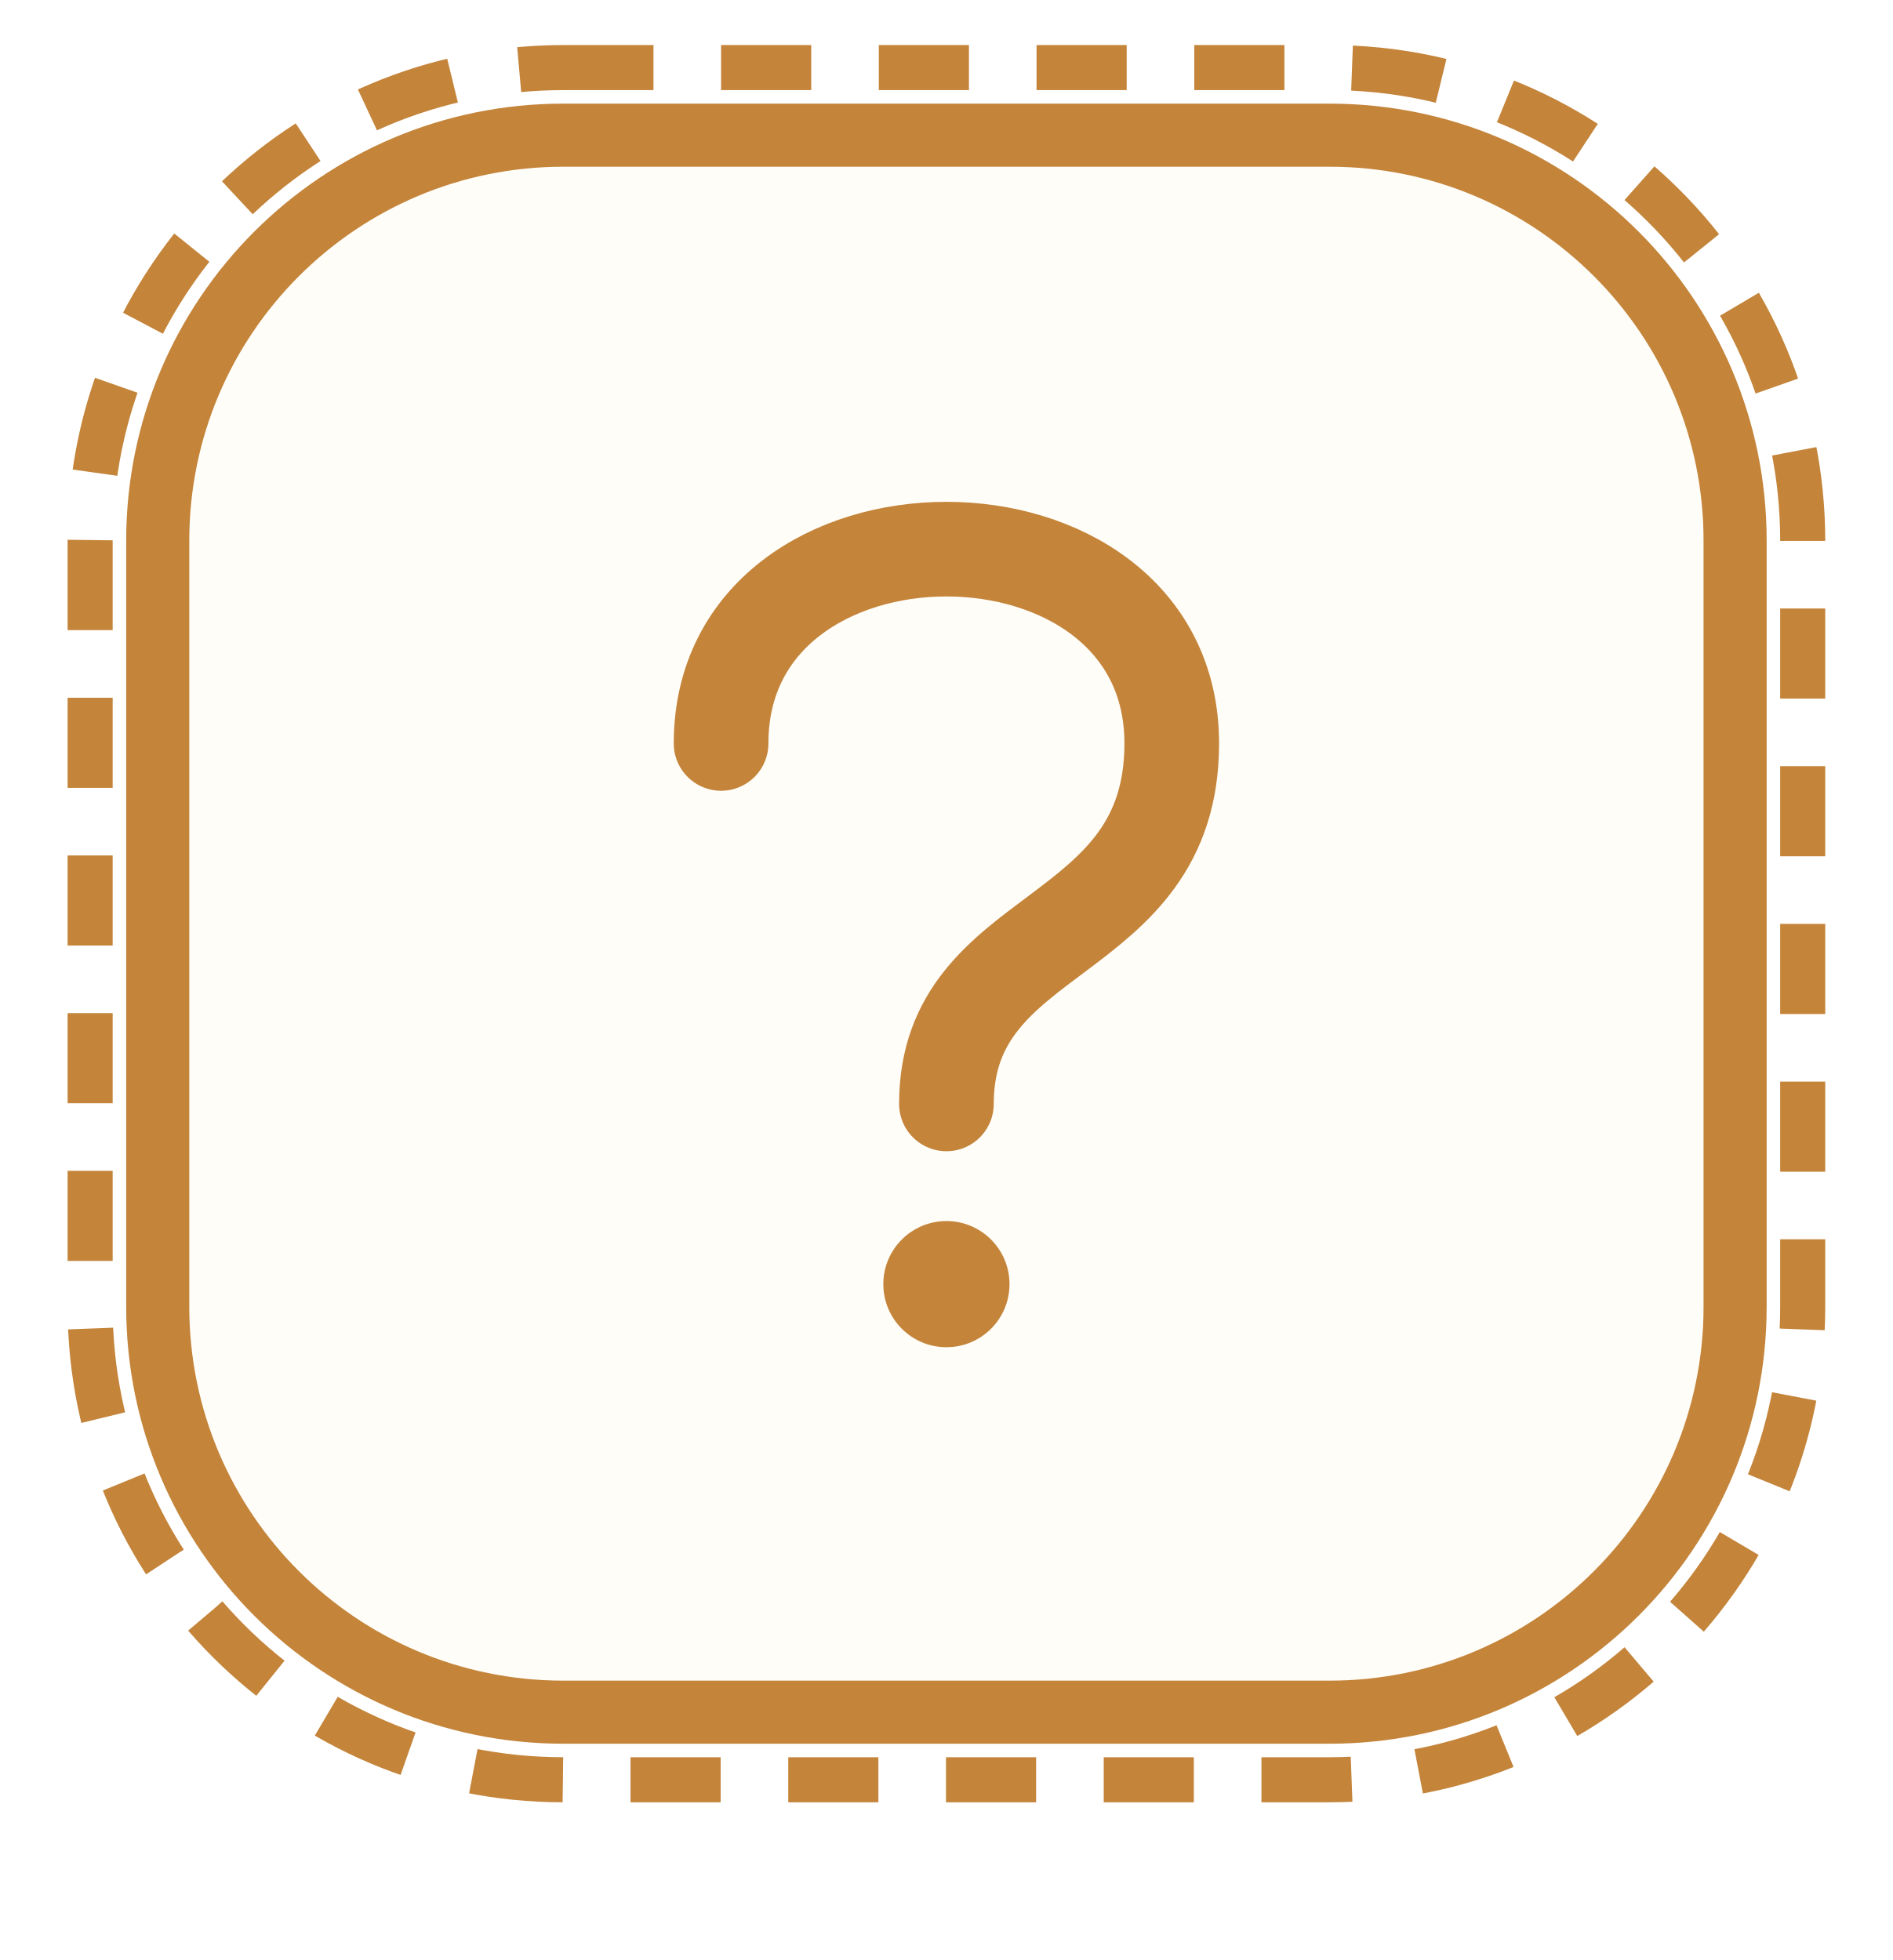
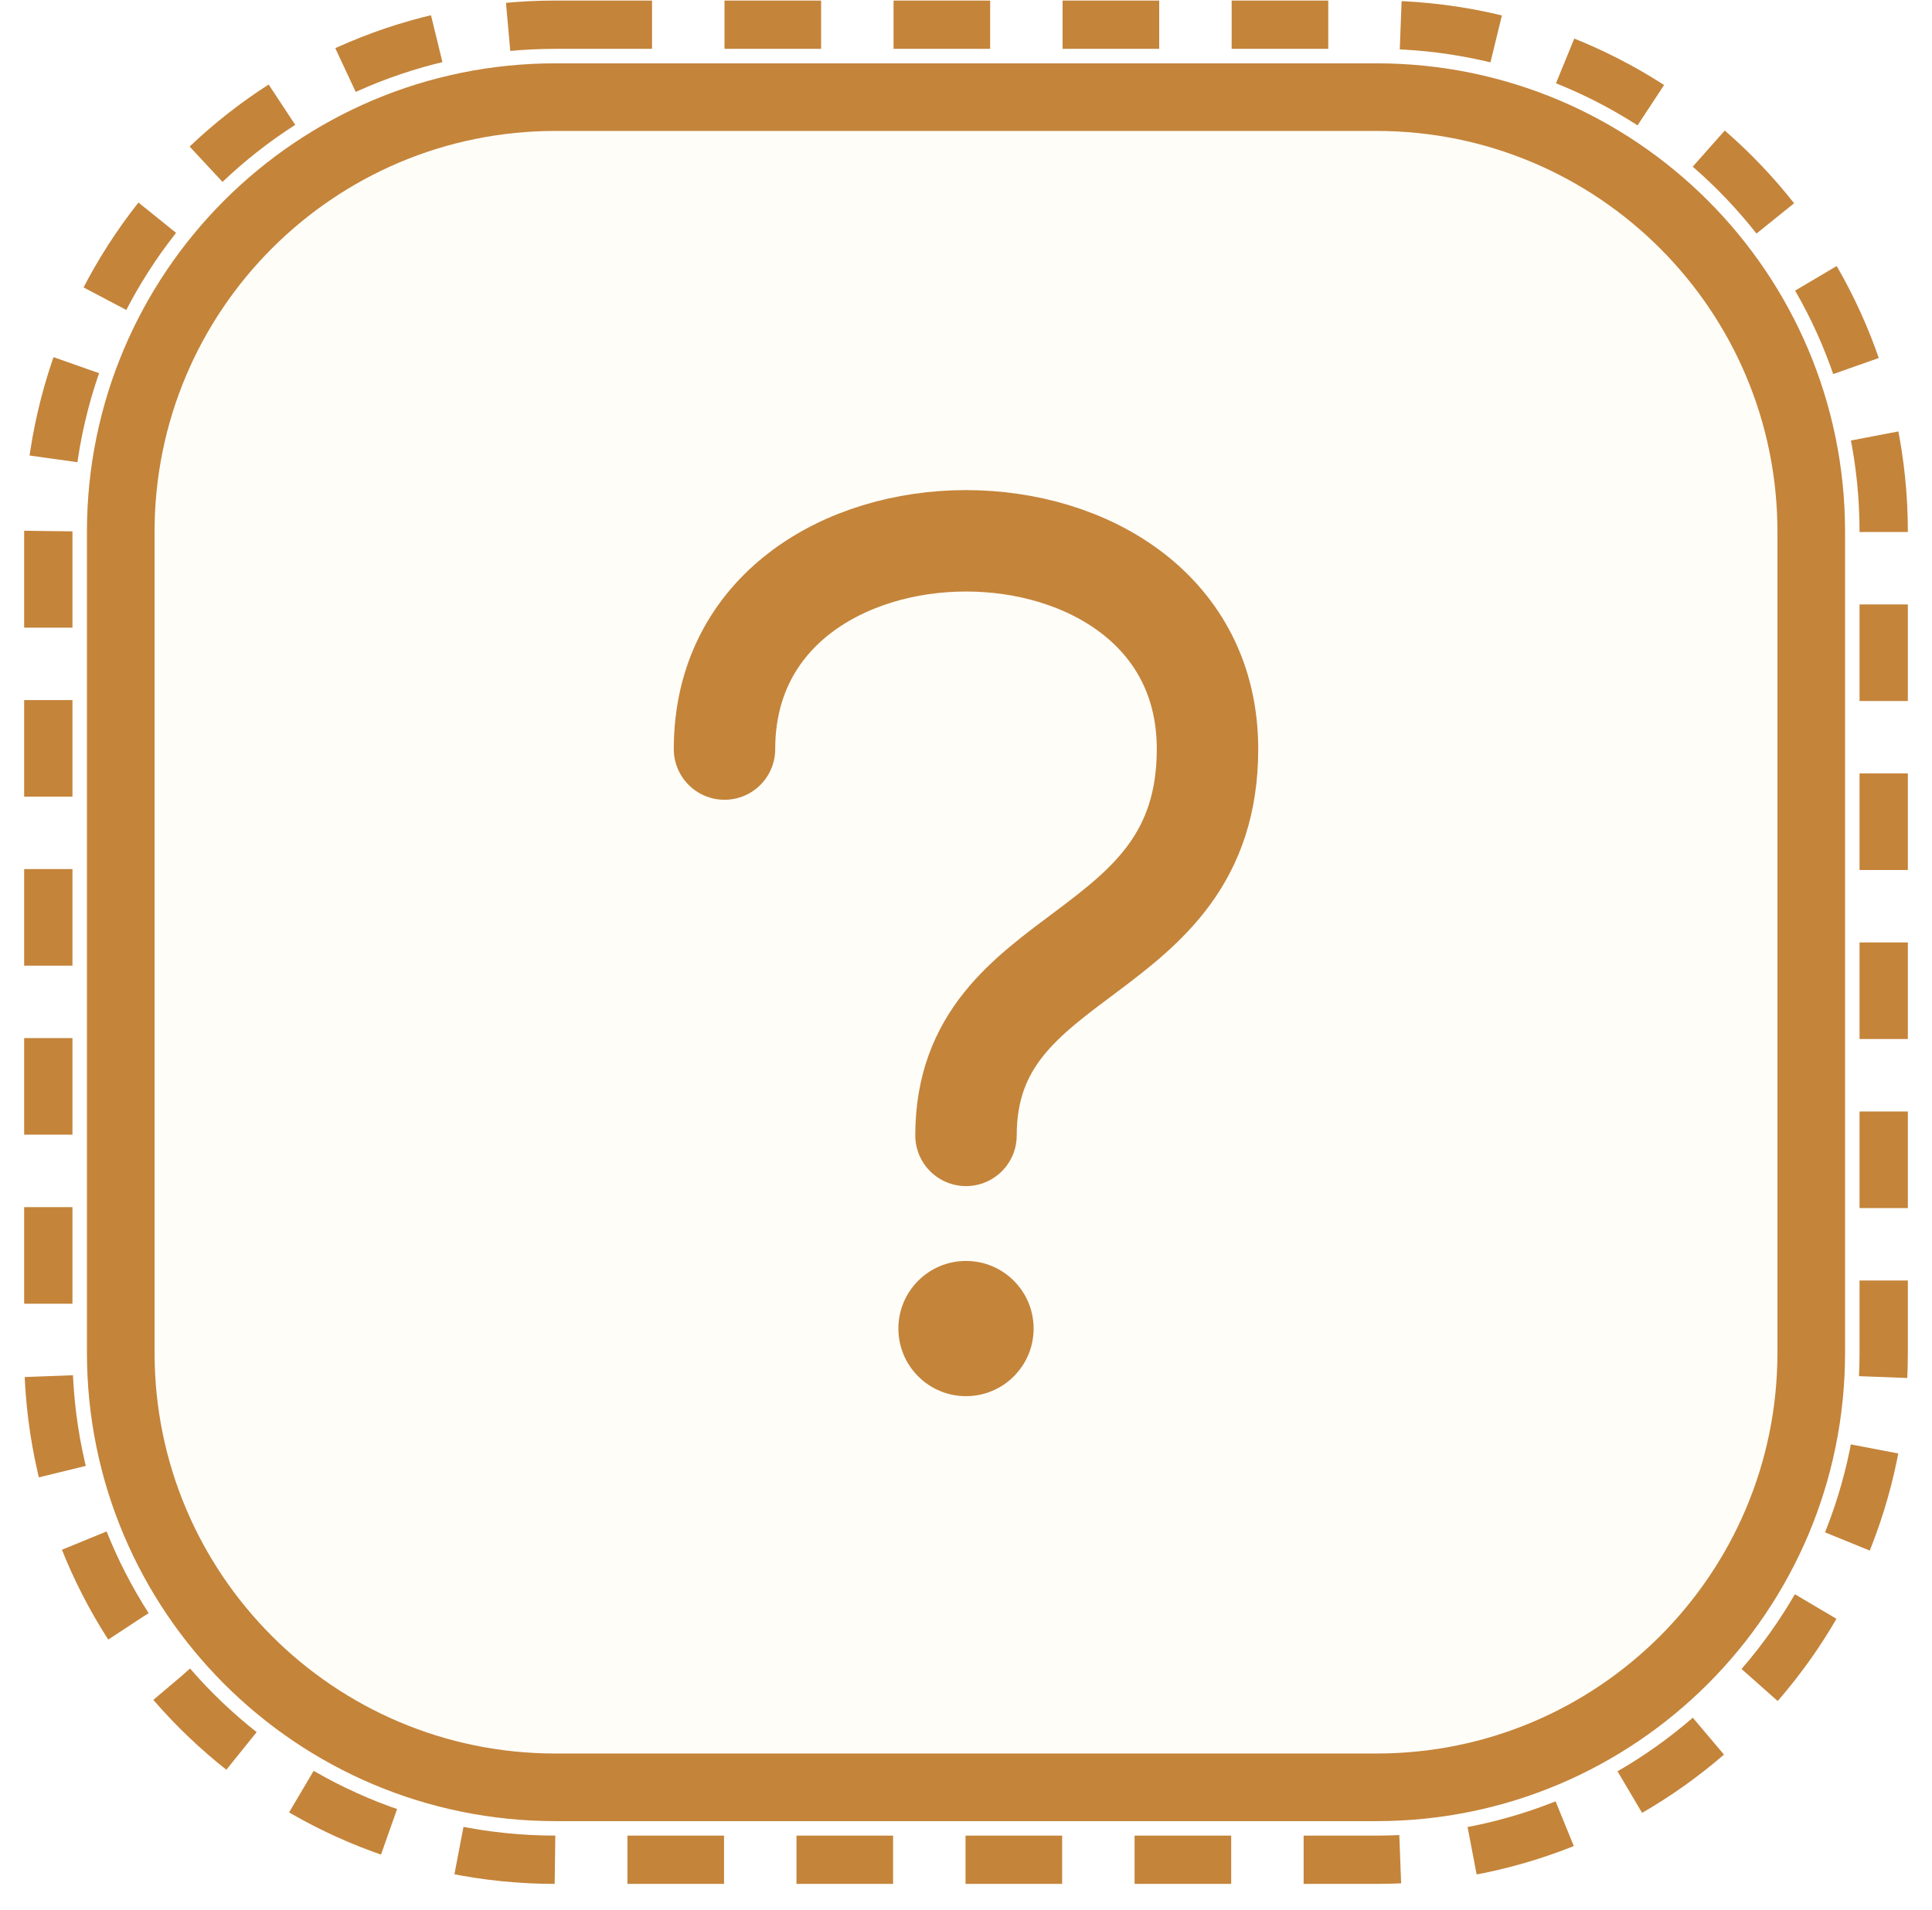
- <svg xmlns="http://www.w3.org/2000/svg" viewBox="-7 -6 84 87" width="42" height="43.5">
+ <svg xmlns="http://www.w3.org/2000/svg" viewBox="-5 -4.023 80 79.092" width="40" height="39.546">
  <rect x="-3" y="-3" width="76" height="76" rx="21" fill="none" stroke="#C4843A" stroke-width="2" stroke-dasharray="4 3" />
  <rect width="70" height="70" rx="18" fill="#FFFDF8" stroke="#C4843A" stroke-width="2.8" />
  <path d="M 25 27 C 25 15.5 45 15.5 45 27 C 45 36 35 35 35 43" fill="none" stroke="#C4843A" stroke-width="4.2" stroke-linecap="round" stroke-linejoin="round" />
  <circle cx="35" cy="51" r="2.8" fill="#C4843A" />
</svg>
